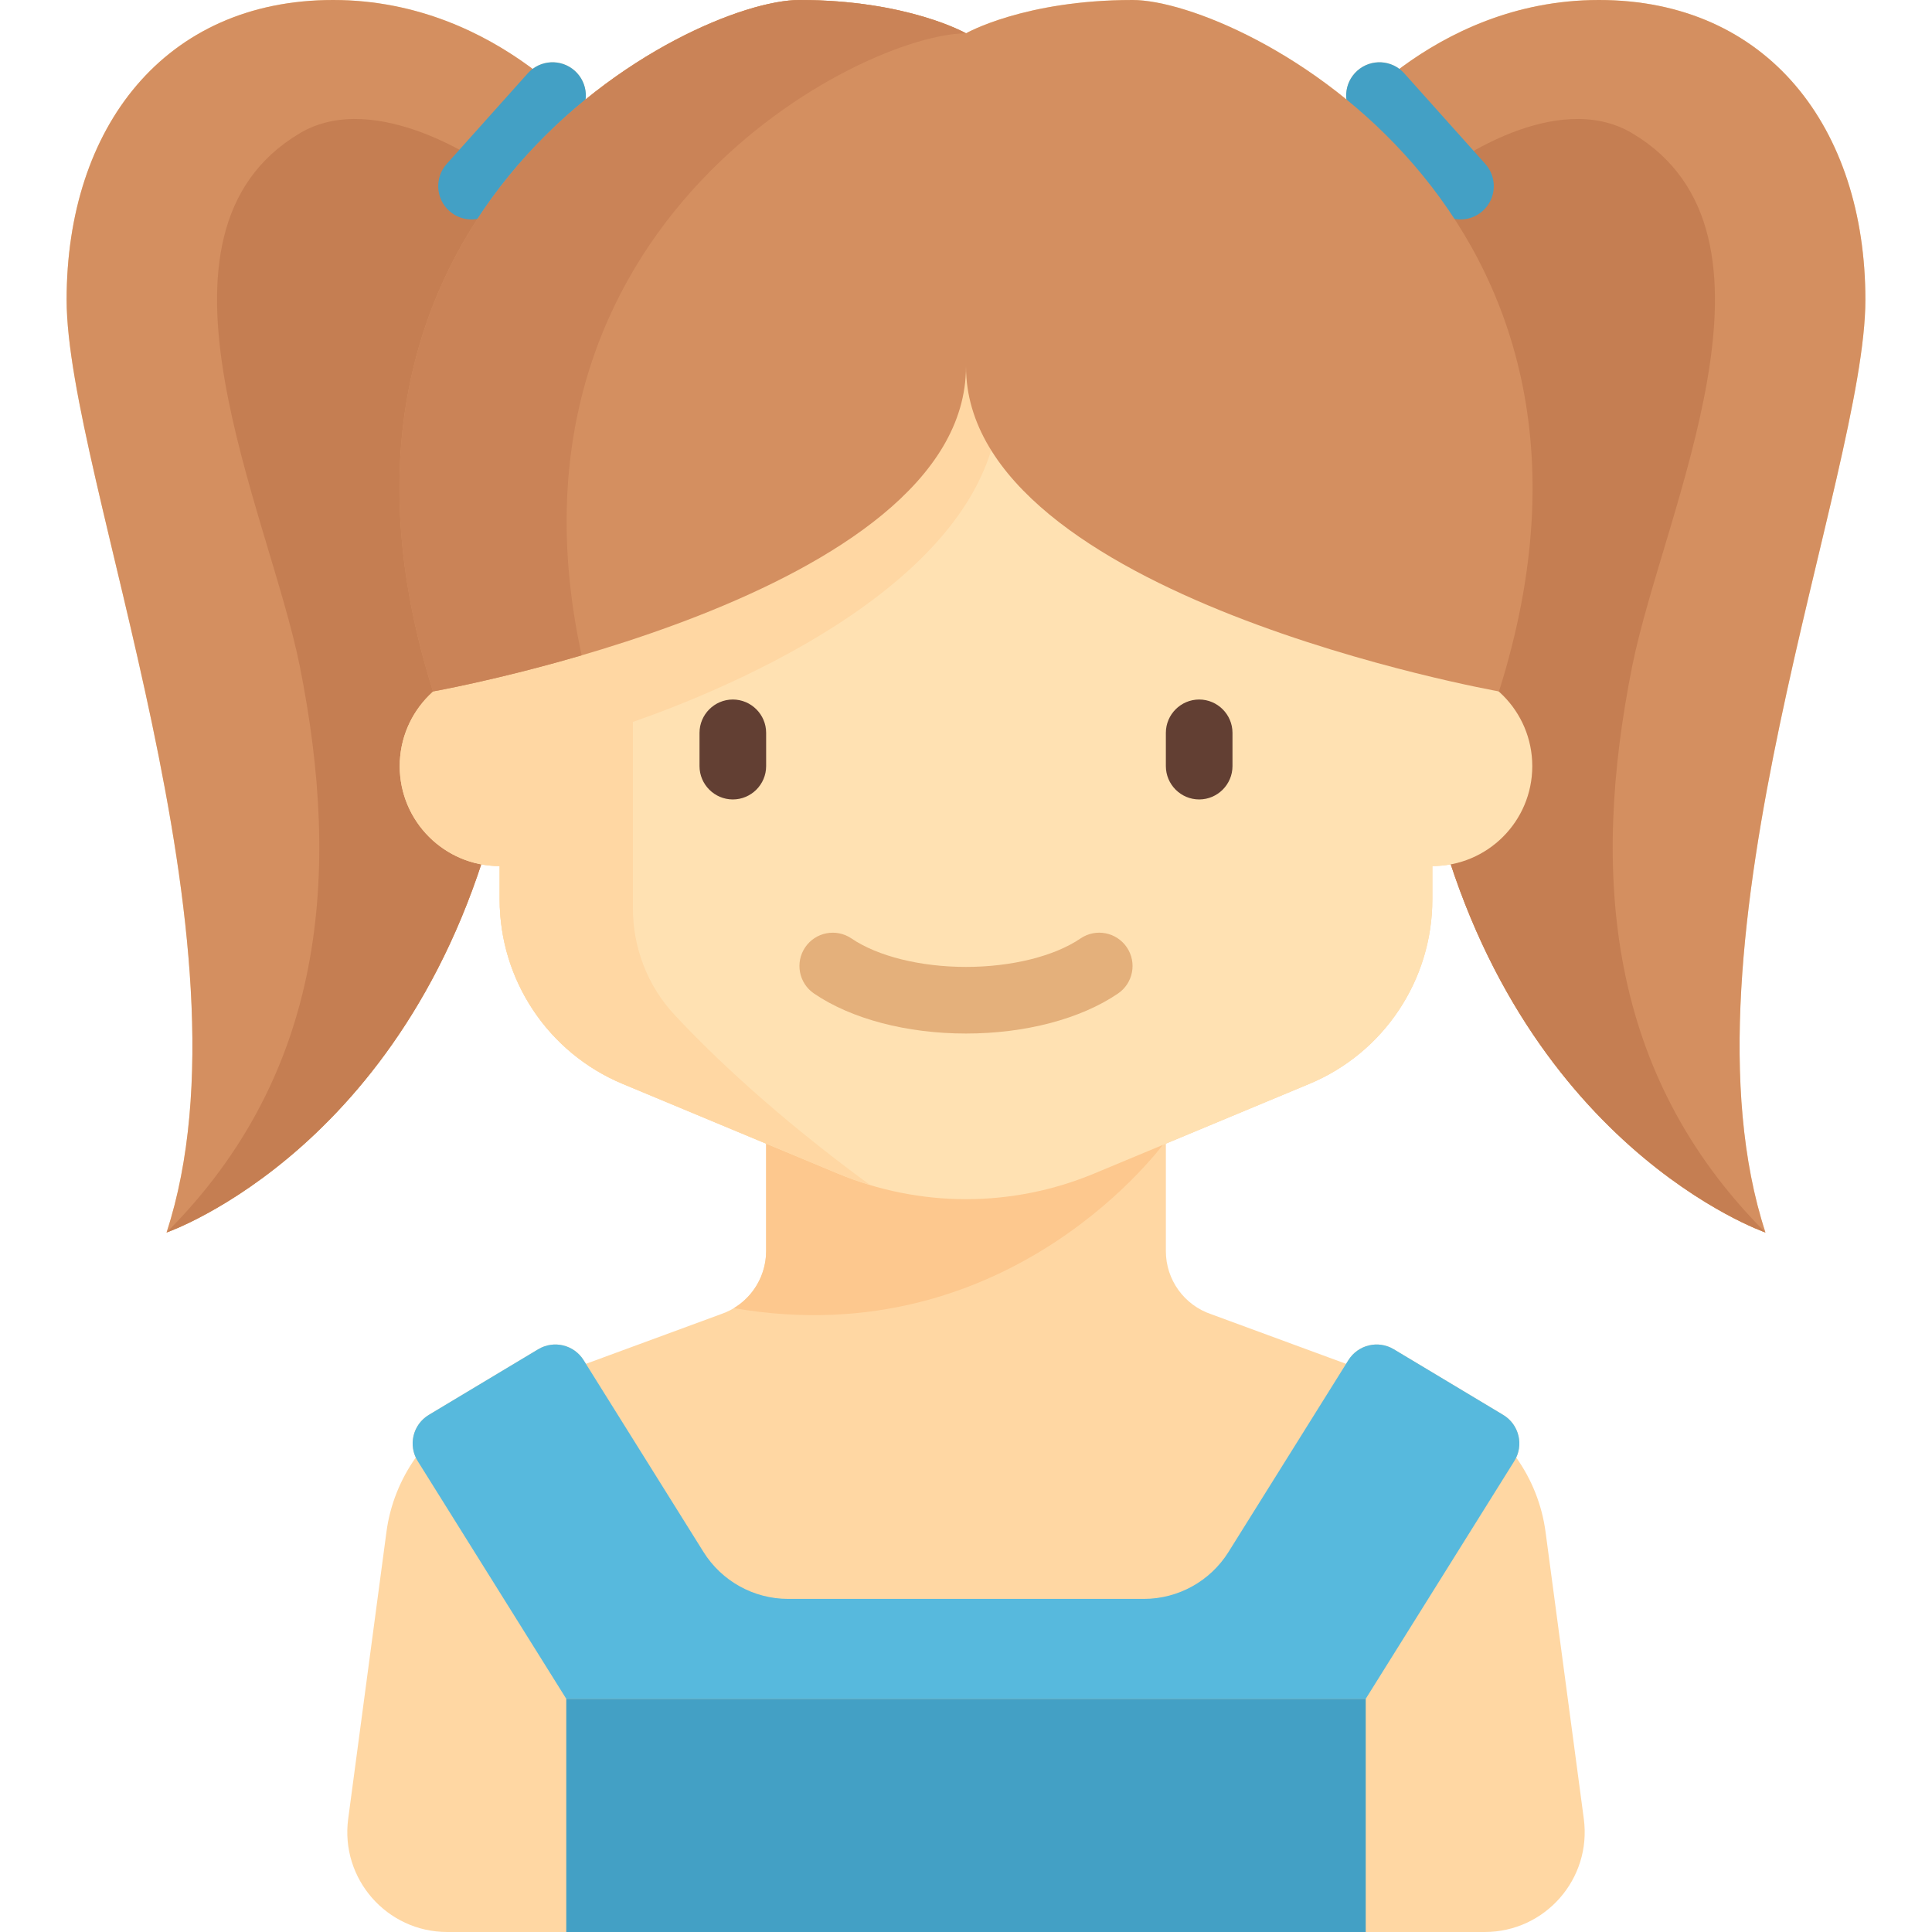
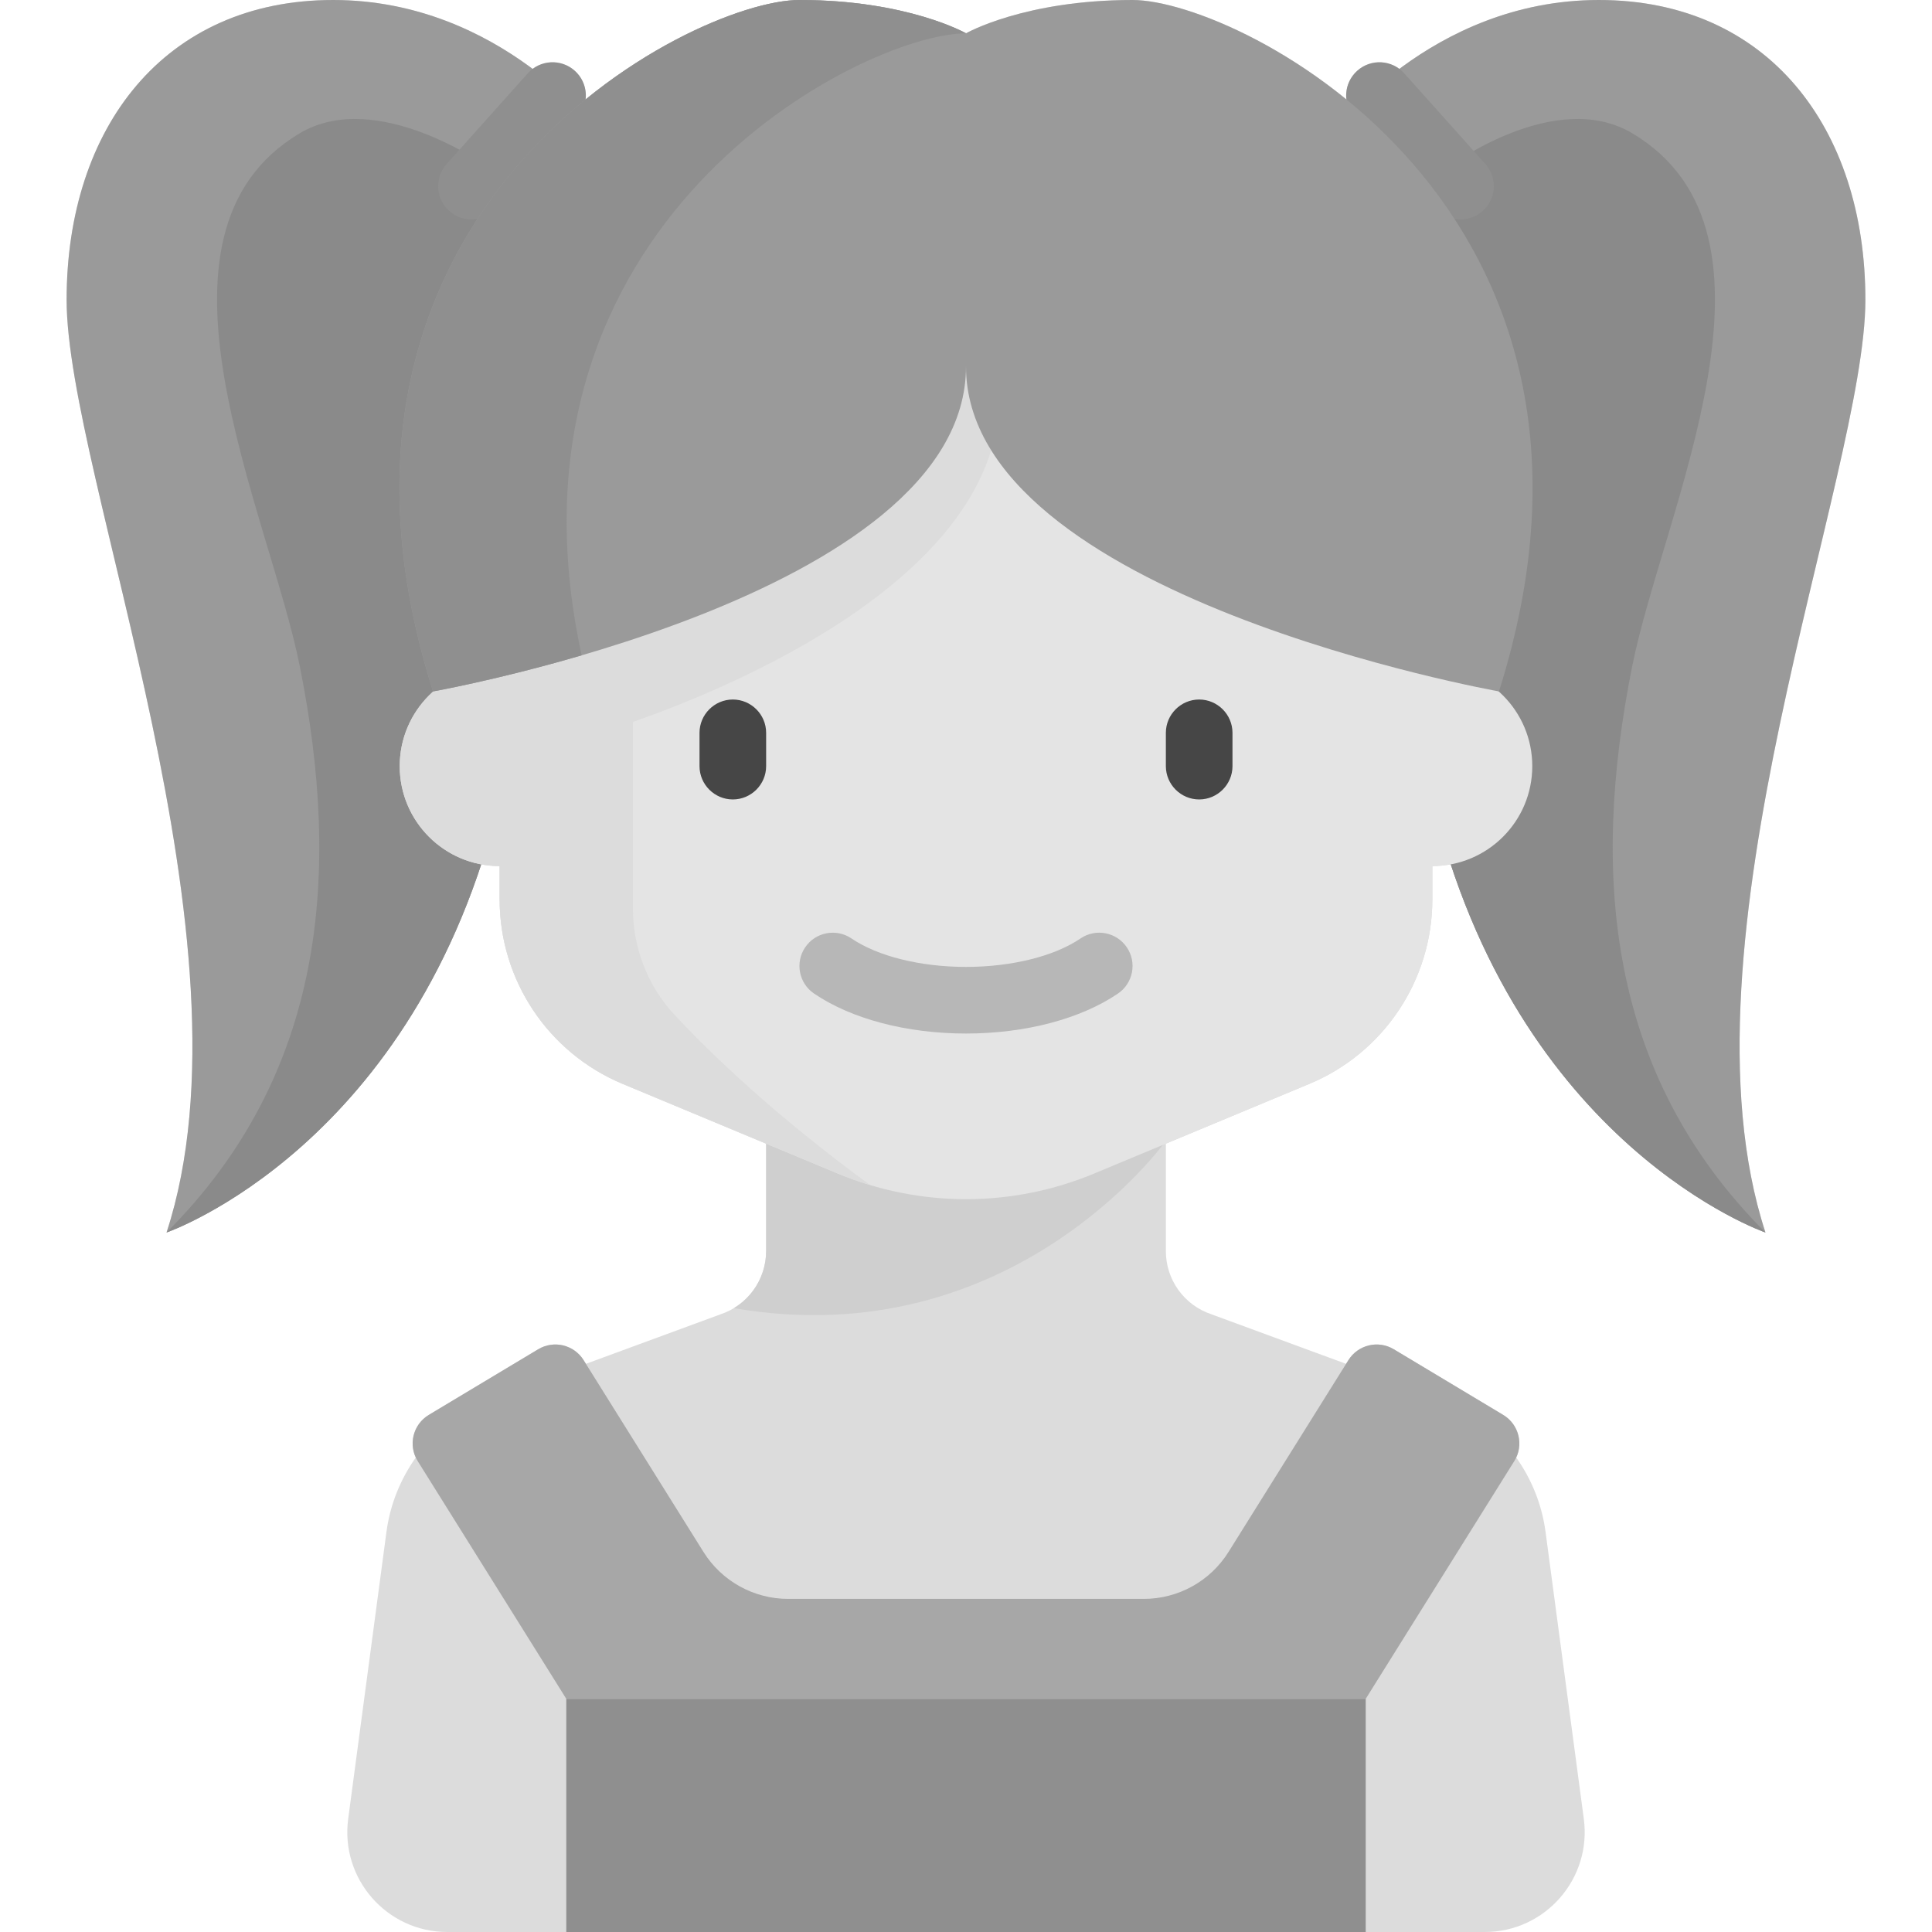
<svg xmlns="http://www.w3.org/2000/svg" version="1.1" id="Layer_1" viewBox="0 0 464 464" xml:space="preserve">
  <defs id="defs17">
	
	
	
	
	
	
	
	
	
	
	
	
	
	
	
	
	
</defs>
-   <path style="fill:#ffd7a3" d="M 448,72 C 448,30.667 424.5,0 384,0 c -20.712,0 -36.963,8.368 -47.914,16.546 -2.988,-2.239 -7.235,-2.14 -10.124,0.445 -2.013,1.801 -2.894,4.392 -2.607,6.886 C 303.415,7.644 282.16,0 272,0 c -26,0 -40,8 -40,8 0,0 -14,-8 -40,-8 -10.16,0 -31.415,7.644 -51.355,23.877 0.288,-2.494 -0.593,-5.084 -2.607,-6.886 -2.889,-2.585 -7.136,-2.684 -10.124,-0.445 C 116.963,8.368 100.712,0 80,0 39.5,0 16,30.667 16,72 c 0,41.967 46.667,154.667 24,224 0,0 52.387,-18.053 75.575,-88.414 1.435,0.268 2.913,0.414 4.425,0.414 v 8 c 0,19.377 11.651,36.854 29.538,44.308 L 184,274.667 v 25.801 c 0,6.887 -4.407,13.001 -10.94,15.179 l -32.343,11.9 -0.553,-0.885 c -2.312,-3.699 -7.16,-4.864 -10.9,-2.62 l -26.278,15.767 c -3.555,2.133 -4.842,6.581 -3.128,10.241 -3.698,5.207 -6.172,11.307 -7.047,17.87 l -9.188,68.908 C 81.705,451.216 92.898,464 107.413,464 h 249.175 c 14.515,0 25.708,-12.784 23.789,-27.172 l -9.188,-68.908 c -0.875,-6.563 -3.348,-12.664 -7.047,-17.87 1.714,-3.661 0.426,-8.108 -3.128,-10.241 l -26.278,-15.767 c -3.74,-2.244 -8.588,-1.079 -10.9,2.62 l -0.553,0.885 -32.343,-11.9 C 284.406,313.469 280,307.355 280,300.468 v -25.802 l 34.461,-14.359 C 332.349,252.855 344,235.378 344,216 v -8 c 1.512,0 2.99,-0.146 4.425,-0.414 C 371.613,277.947 424,296 424,296 401.334,226.667 448,113.967 448,72 Z" id="path1" />
-   <path style="fill:#fdc88e" d="m 280,274 h -96 v 26.468 0 10e-4 c 0,0.391 -0.017,0.777 -0.046,1.161 -0.014,0.2 -0.04,0.396 -0.062,0.595 -0.018,0.16 -0.034,0.32 -0.057,0.478 -0.043,0.307 -0.098,0.609 -0.158,0.91 -0.001,0.006 -0.003,0.013 -0.004,0.02 -0.888,4.4 -3.587,8.228 -7.425,10.537 C 243.173,325.73 280,274 280,274 Z" id="path2" />
+   <path style="fill:#dcdcdc" d="M 448,72 C 448,30.667 424.5,0 384,0 c -20.712,0 -36.963,8.368 -47.914,16.546 -2.988,-2.239 -7.235,-2.14 -10.124,0.445 -2.013,1.801 -2.894,4.392 -2.607,6.886 C 303.415,7.644 282.16,0 272,0 c -26,0 -40,8 -40,8 0,0 -14,-8 -40,-8 -10.16,0 -31.415,7.644 -51.355,23.877 0.288,-2.494 -0.593,-5.084 -2.607,-6.886 -2.889,-2.585 -7.136,-2.684 -10.124,-0.445 C 116.963,8.368 100.712,0 80,0 39.5,0 16,30.667 16,72 c 0,41.967 46.667,154.667 24,224 0,0 52.387,-18.053 75.575,-88.414 1.435,0.268 2.913,0.414 4.425,0.414 v 8 c 0,19.377 11.651,36.854 29.538,44.308 L 184,274.667 v 25.801 c 0,6.887 -4.407,13.001 -10.94,15.179 l -32.343,11.9 -0.553,-0.885 c -2.312,-3.699 -7.16,-4.864 -10.9,-2.62 l -26.278,15.767 c -3.555,2.133 -4.842,6.581 -3.128,10.241 -3.698,5.207 -6.172,11.307 -7.047,17.87 l -9.188,68.908 C 81.705,451.216 92.898,464 107.413,464 h 249.175 c 14.515,0 25.708,-12.784 23.789,-27.172 l -9.188,-68.908 c -0.875,-6.563 -3.348,-12.664 -7.047,-17.87 1.714,-3.661 0.426,-8.108 -3.128,-10.241 l -26.278,-15.767 c -3.74,-2.244 -8.588,-1.079 -10.9,2.62 l -0.553,0.885 -32.343,-11.9 C 284.406,313.469 280,307.355 280,300.468 v -25.802 l 34.461,-14.359 C 332.349,252.855 344,235.378 344,216 v -8 c 1.512,0 2.99,-0.146 4.425,-0.414 C 371.613,277.947 424,296 424,296 401.334,226.667 448,113.967 448,72 Z" id="path1" />
+   <path style="fill:#cfcfcf" d="m 280,274 h -96 v 26.468 0 10e-4 c 0,0.391 -0.017,0.777 -0.046,1.161 -0.014,0.2 -0.04,0.396 -0.062,0.595 -0.018,0.16 -0.034,0.32 -0.057,0.478 -0.043,0.307 -0.098,0.609 -0.158,0.91 -0.001,0.006 -0.003,0.013 -0.004,0.02 -0.888,4.4 -3.587,8.228 -7.425,10.537 C 243.173,325.73 280,274 280,274 Z" id="path2" />
  <g id="g3">
-     <path style="fill:#d48f60" d="m 320,32 c 0,0 23.5,-32 64,-32 40.5,0 64,30.667 64,72 0,41.967 -46.667,154.667 -24,224 0,0 -60,-20.667 -80,-104 -18.34,-76.418 8,-128 8,-128 z" id="path3" />
+     <path style="fill:#9a9a9a" d="m 320,32 c 0,0 23.5,-32 64,-32 40.5,0 64,30.667 64,72 0,41.967 -46.667,154.667 -24,224 0,0 -60,-20.667 -80,-104 -18.34,-76.418 8,-128 8,-128 z" id="path3" />
  </g>
  <g id="g4">
-     <path style="fill:#c57e52" d="m 348,40 c 0,0 25.5,-19 44,-8 40.721,24.213 7.454,90.732 0,128 -10,50 -6,98 32,136 0,0 -60,-20.667 -80,-104 -18.34,-76.418 4,-128 4,-128 z" id="path4" />
+     <path style="fill:#8a8a8a" d="m 348,40 c 0,0 25.5,-19 44,-8 40.721,24.213 7.454,90.732 0,128 -10,50 -6,98 32,136 0,0 -60,-20.667 -80,-104 -18.34,-76.418 4,-128 4,-128 z" id="path4" />
  </g>
  <g id="g5">
-     <path style="fill:#43a0c5" d="m 356.092,50.666 v 0 c 3.293,-2.946 3.574,-8.004 0.628,-11.296 L 337.259,17.62 c -2.946,-3.293 -8.004,-3.574 -11.296,-0.628 v 0 c -3.293,2.946 -3.574,8.004 -0.628,11.296 l 19.461,21.75 c 2.945,3.293 8.003,3.574 11.296,0.628 z" id="path5" />
+     <path style="fill:#8f8f8f" d="m 356.092,50.666 v 0 c 3.293,-2.946 3.574,-8.004 0.628,-11.296 L 337.259,17.62 c -2.946,-3.293 -8.004,-3.574 -11.296,-0.628 v 0 c -3.293,2.946 -3.574,8.004 -0.628,11.296 l 19.461,21.75 c 2.945,3.293 8.003,3.574 11.296,0.628 z" id="path5" />
  </g>
  <g id="g6">
-     <path style="fill:#d48f60" d="M 144,32 C 144,32 120.5,0 80,0 39.5,0 16,30.667 16,72 c 0,41.967 46.667,154.667 24,224 0,0 60,-20.667 80,-104 18.34,-76.418 -8,-128 -8,-128 z" id="path6" />
+     <path style="fill:#9a9a9a" d="M 144,32 C 144,32 120.5,0 80,0 39.5,0 16,30.667 16,72 c 0,41.967 46.667,154.667 24,224 0,0 60,-20.667 80,-104 18.34,-76.418 -8,-128 -8,-128 z" id="path6" />
  </g>
  <g id="g7">
-     <path style="fill:#c57e52" d="m 117,40 c 0,0 -26.5,-19 -45,-8 -40.721,24.213 -7.454,90.732 0,128 10,50 6,98 -32,136 0,0 60,-20.667 80,-104 18.34,-76.418 -3,-128 -3,-128 z" id="path7" />
+     <path style="fill:#8a8a8a" d="m 117,40 c 0,0 -26.5,-19 -45,-8 -40.721,24.213 -7.454,90.732 0,128 10,50 6,98 -32,136 0,0 60,-20.667 80,-104 18.34,-76.418 -3,-128 -3,-128 z" id="path7" />
  </g>
  <g id="g8">
-     <path style="fill:#43a0c5" d="m 107.909,50.666 v 0 c -3.293,-2.946 -3.574,-8.004 -0.628,-11.296 l 19.461,-21.75 c 2.946,-3.293 8.004,-3.574 11.296,-0.628 v 0 c 3.293,2.946 3.574,8.004 0.628,11.296 l -19.461,21.75 c -2.946,3.293 -8.003,3.574 -11.296,0.628 z" id="path8" />
+     <path style="fill:#8f8f8f" d="m 107.909,50.666 v 0 c -3.293,-2.946 -3.574,-8.004 -0.628,-11.296 l 19.461,-21.75 c 2.946,-3.293 8.004,-3.574 11.296,-0.628 v 0 c 3.293,2.946 3.574,8.004 0.628,11.296 l -19.461,21.75 c -2.946,3.293 -8.003,3.574 -11.296,0.628 z" id="path8" />
  </g>
-   <path style="fill:#ffe1b2" d="M 344,160 V 144 C 344,121.909 326.091,88 304,88 H 160 c -22.091,0 -40,33.909 -40,56 v 16 c -13.255,0 -24,10.746 -24,24 0,13.255 10.745,24 24,24 v 8 c 0,19.377 11.651,36.854 29.538,44.308 l 51.691,21.538 c 9.75,4.063 20.208,6.154 30.77,6.154 v 0 c 10.562,0 21.019,-2.092 30.769,-6.154 l 51.694,-21.539 C 332.349,252.855 344,235.378 344,216 v -8 c 13.255,0 24,-10.745 24,-24 0,-13.255 -10.745,-24 -24,-24 z" id="path9" />
+   <path style="fill:#e4e4e4" d="M 344,160 V 144 C 344,121.909 326.091,88 304,88 H 160 c -22.091,0 -40,33.909 -40,56 v 16 c -13.255,0 -24,10.746 -24,24 0,13.255 10.745,24 24,24 v 8 c 0,19.377 11.651,36.854 29.538,44.308 l 51.691,21.538 c 9.75,4.063 20.208,6.154 30.77,6.154 v 0 c 10.562,0 21.019,-2.092 30.769,-6.154 l 51.694,-21.539 C 332.349,252.855 344,235.378 344,216 v -8 c 13.255,0 24,-10.745 24,-24 0,-13.255 -10.745,-24 -24,-24 z" id="path9" />
  <g id="g10">
-     <path style="fill:#623f33" d="m 176,192 v 0 c -4.4,0 -8,-3.6 -8,-8 v -8 c 0,-4.4 3.6,-8 8,-8 v 0 c 4.4,0 8,3.6 8,8 v 8 c 0,4.4 -3.6,8 -8,8 z" id="path10" />
+     <path style="fill:#464646" d="m 176,192 v 0 c -4.4,0 -8,-3.6 -8,-8 v -8 c 0,-4.4 3.6,-8 8,-8 v 0 c 4.4,0 8,3.6 8,8 v 8 c 0,4.4 -3.6,8 -8,8 z" id="path10" />
  </g>
  <g id="g11">
-     <path style="fill:#623f33" d="m 288,192 v 0 c -4.4,0 -8,-3.6 -8,-8 v -8 c 0,-4.4 3.6,-8 8,-8 v 0 c 4.4,0 8,3.6 8,8 v 8 c 0,4.4 -3.6,8 -8,8 z" id="path11" />
+     <path style="fill:#464646" d="m 288,192 v 0 c -4.4,0 -8,-3.6 -8,-8 v -8 c 0,-4.4 3.6,-8 8,-8 v 0 c 4.4,0 8,3.6 8,8 v 8 c 0,4.4 -3.6,8 -8,8 z" id="path11" />
  </g>
  <g id="g13">
    <g id="g12">
-       <path style="fill:#e4b07b" d="m 232,248.219 c -14.223,0 -27.527,-3.5 -36.5,-9.605 -3.652,-2.484 -4.602,-7.461 -2.113,-11.113 2.48,-3.648 7.461,-4.598 11.113,-2.113 6.289,4.277 16.57,6.832 27.5,6.832 10.93,0 21.211,-2.555 27.5,-6.832 3.66,-2.492 8.629,-1.539 11.113,2.113 2.488,3.652 1.539,8.629 -2.113,11.113 -8.972,6.105 -22.277,9.605 -36.5,9.605 z" id="path12" />
+       <path style="fill:#b7b7b7" d="m 232,248.219 c -14.223,0 -27.527,-3.5 -36.5,-9.605 -3.652,-2.484 -4.602,-7.461 -2.113,-11.113 2.48,-3.648 7.461,-4.598 11.113,-2.113 6.289,4.277 16.57,6.832 27.5,6.832 10.93,0 21.211,-2.555 27.5,-6.832 3.66,-2.492 8.629,-1.539 11.113,2.113 2.488,3.652 1.539,8.629 -2.113,11.113 -8.972,6.105 -22.277,9.605 -36.5,9.605 z" id="path12" />
    </g>
  </g>
-   <path style="fill:#ffd7a3" d="m 120,160 c -13.255,0 -24,10.745 -24,24 0,13.255 10.745,24 24,24 v 8 c 0,19.378 11.651,36.855 29.538,44.308 l 51.69,21.538 c 2.53,1.054 5.112,1.962 7.727,2.749 -22.844,-16.711 -38.05,-31.32 -46.96,-40.872 C 155.513,236.773 152,227.602 152,218.098 V 173.387 C 174.9,165.394 239.178,139.139 240,96 240.192,85.934 239.536,75.358 238.333,70 226.367,134.113 128.076,160 120,160 Z" id="path13" />
+   <path style="fill:#dcdcdc" d="m 120,160 c -13.255,0 -24,10.745 -24,24 0,13.255 10.745,24 24,24 v 8 c 0,19.378 11.651,36.855 29.538,44.308 l 51.69,21.538 c 2.53,1.054 5.112,1.962 7.727,2.749 -22.844,-16.711 -38.05,-31.32 -46.96,-40.872 C 155.513,236.773 152,227.602 152,218.098 V 173.387 C 174.9,165.394 239.178,139.139 240,96 240.192,85.934 239.536,75.358 238.333,70 226.367,134.113 128.076,160 120,160 Z" id="path13" />
  <g id="g14">
-     <path style="fill:#57b9dd" d="M 323.837,326.662 295.05,372.72 C 290.664,379.737 282.973,384 274.698,384 h -85.396 c -8.275,0 -15.966,-4.263 -20.352,-11.28 l -28.786,-46.058 c -2.312,-3.699 -7.16,-4.864 -10.9,-2.62 l -26.278,15.767 c -3.837,2.302 -5.04,7.305 -2.668,11.1 L 136,408 h 192 l 35.682,-57.092 c 2.372,-3.795 1.169,-8.797 -2.668,-11.1 l -26.278,-15.767 c -3.739,-2.243 -8.588,-1.077 -10.899,2.621 z" id="path14" />
+     <path style="fill:#a7a7a7" d="M 323.837,326.662 295.05,372.72 C 290.664,379.737 282.973,384 274.698,384 h -85.396 c -8.275,0 -15.966,-4.263 -20.352,-11.28 l -28.786,-46.058 c -2.312,-3.699 -7.16,-4.864 -10.9,-2.62 l -26.278,15.767 c -3.837,2.302 -5.04,7.305 -2.668,11.1 L 136,408 h 192 l 35.682,-57.092 c 2.372,-3.795 1.169,-8.797 -2.668,-11.1 l -26.278,-15.767 c -3.739,-2.243 -8.588,-1.077 -10.899,2.621 z" id="path14" />
  </g>
  <g id="g15">
-     <rect x="136" y="408" style="fill:#43a0c5" width="192" height="56" id="rect14" />
+     <rect x="136" y="408" style="fill:#8f8f8f" width="192" height="56" id="rect14" />
  </g>
-   <path style="fill:#d48f60" d="m 272,0 c -26,0 -40,8 -40,8 0,0 -14,-8 -40,-8 -26,0 -124.667,50.055 -88,166.055 0,0 128,-22.722 128,-78.055 0,55.333 128,78.055 128,78.055 C 396.667,50.055 298,0 272,0 Z" id="path15" />
+   <path style="fill:#9a9a9a" d="m 272,0 c -26,0 -40,8 -40,8 0,0 -14,-8 -40,-8 -26,0 -124.667,50.055 -88,166.055 0,0 128,-22.722 128,-78.055 0,55.333 128,78.055 128,78.055 C 396.667,50.055 298,0 272,0 Z" id="path15" />
  <g id="g16">
-     <path style="fill:#ca8357" d="M 232,8.004 V 8 c 0,0 -14,-8 -40,-8 -26,0 -124.666,50.055 -88,166.055 0,0 15.495,-2.757 35.69,-8.67 C 117.089,53.368 207.192,8.084 232,8.004 Z" id="path16" />
+     <path style="fill:#8f8f8f" d="M 232,8.004 V 8 c 0,0 -14,-8 -40,-8 -26,0 -124.666,50.055 -88,166.055 0,0 15.495,-2.757 35.69,-8.67 C 117.089,53.368 207.192,8.084 232,8.004 Z" id="path16" />
  </g>
</svg>
